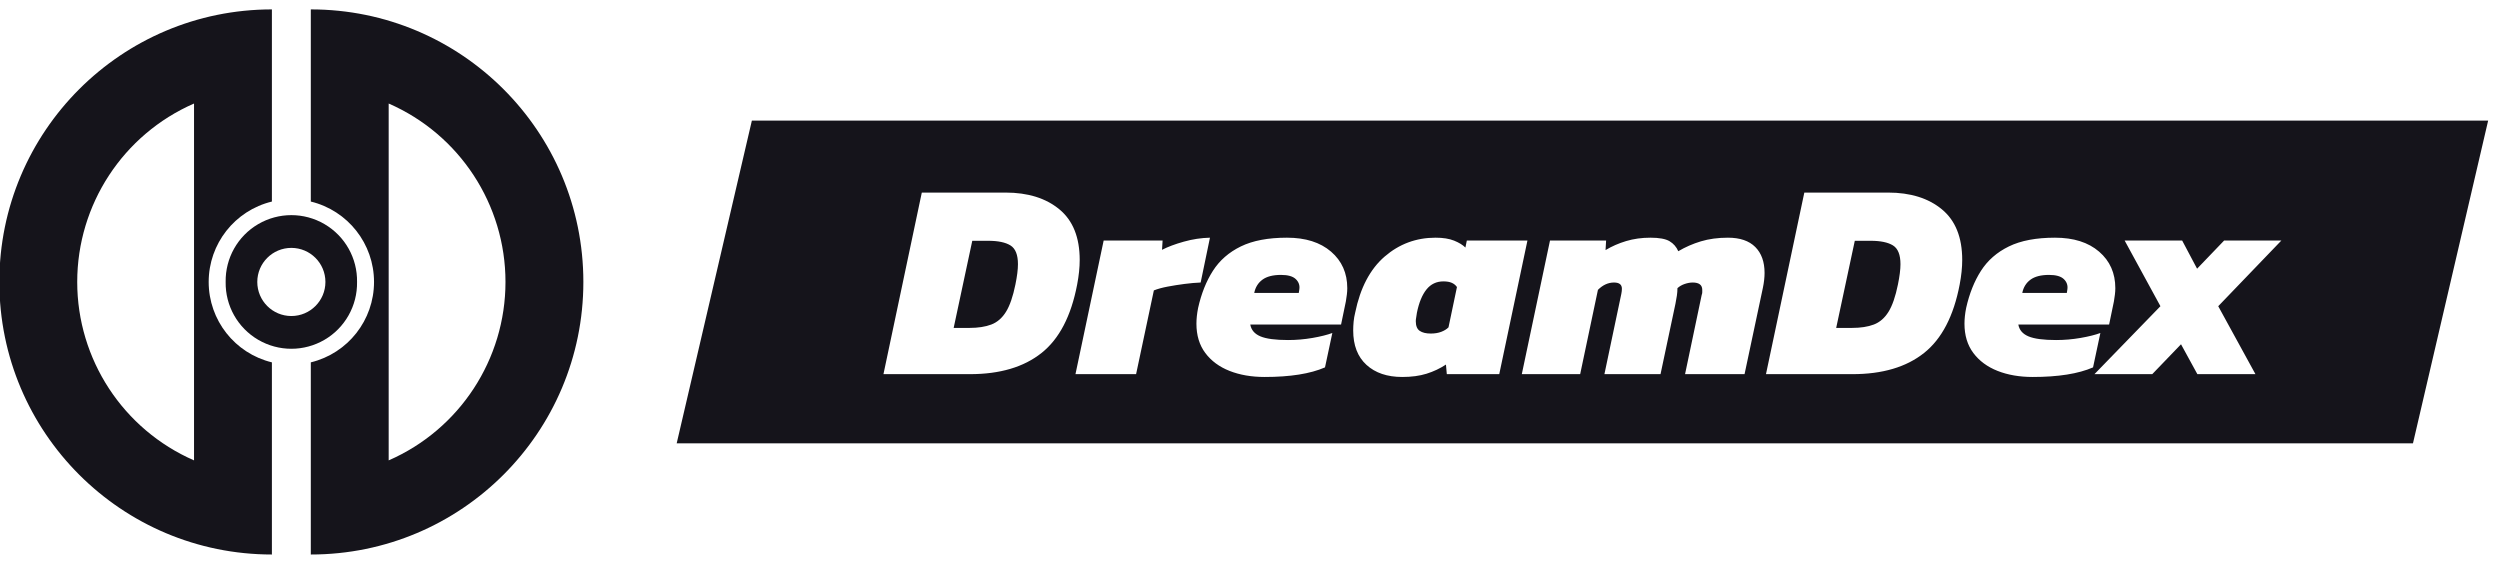
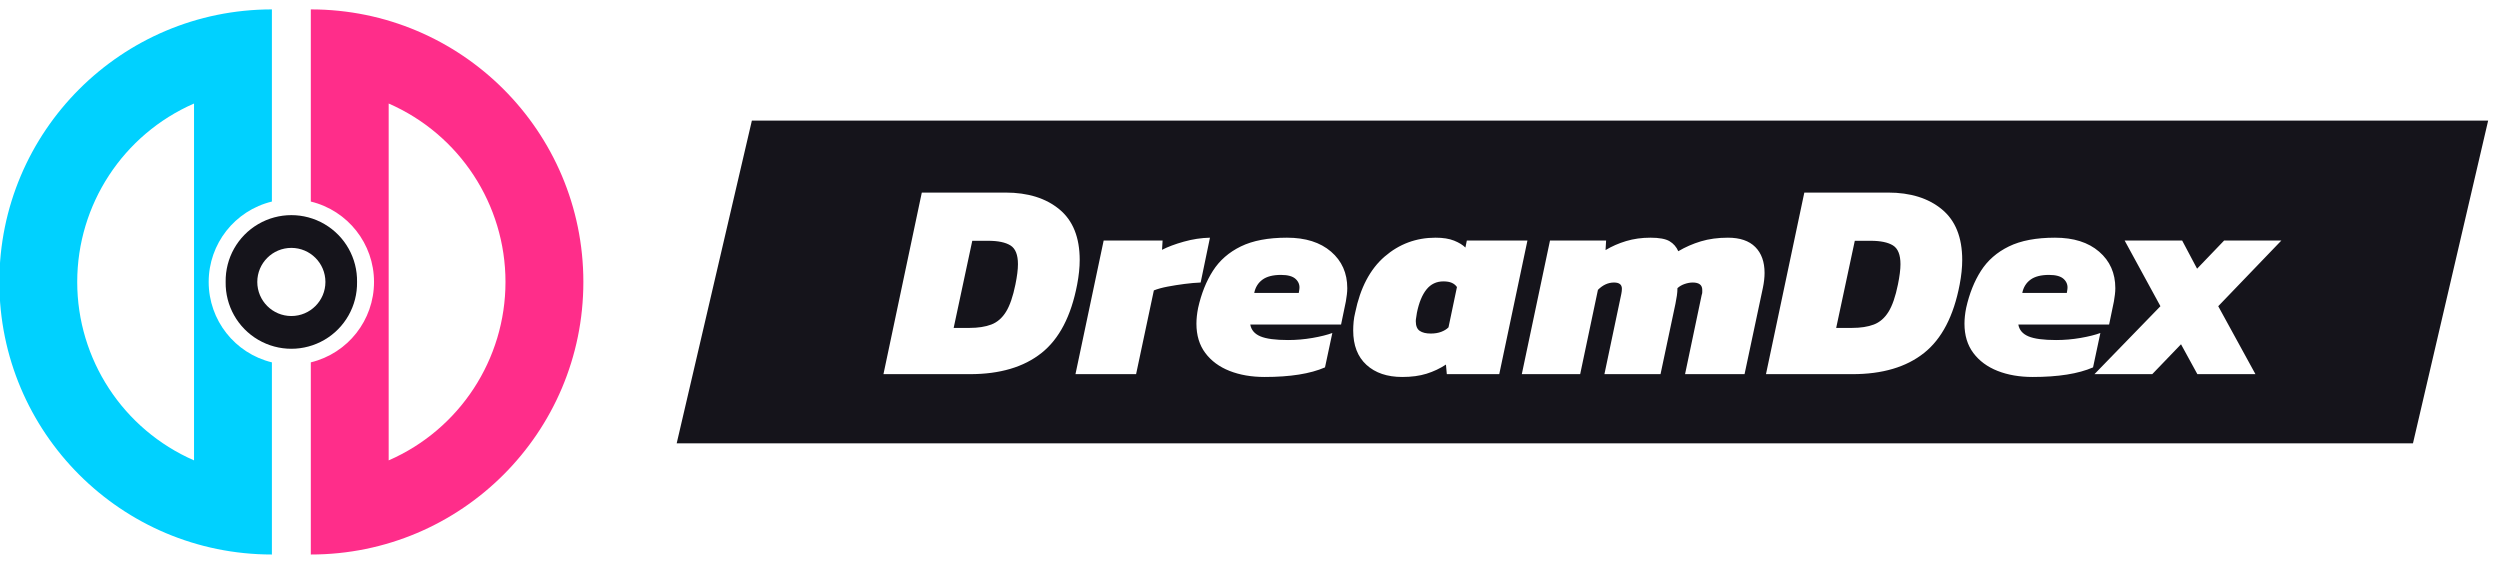
<svg xmlns="http://www.w3.org/2000/svg" viewBox="0 0 532 120" width="532" height="120" role="img">
-   <path fill="#15141B" fill-rule="evenodd" d="M57.86 2 A58 58 0 0 0 57.86 118 L57.86 77.11 A17.607 17.607 0 0 1 57.86 42.89 Z M41.29 22.03 A41.429 41.429 0 0 0 41.29 97.97 Z" />
-   <path fill="#15141B" fill-rule="evenodd" d="M66.14 2 A58 58 0 0 1 66.14 118 L66.14 77.11 A17.607 17.607 0 0 0 66.14 42.89 Z M82.71 22.03 A41.429 41.429 0 0 1 82.71 97.97 Z" />
+   <path fill="#00d1ff" fill-rule="evenodd" d="M57.86 2 A58 58 0 0 0 57.86 118 L57.86 77.11 A17.607 17.607 0 0 1 57.86 42.89 Z M41.29 22.03 A41.429 41.429 0 0 0 41.29 97.97 Z" />
+   <path fill="#ff2d8a" fill-rule="evenodd" d="M66.14 2 A58 58 0 0 1 66.14 118 L66.14 77.11 A17.607 17.607 0 0 0 66.14 42.89 Z M82.71 22.03 A41.429 41.429 0 0 1 82.71 97.97 Z" />
  <path fill="#15141B" fill-rule="evenodd" d="M48.02 60 A13.982 13.982 0 1 0 75.98 60 A13.982 13.982 0 1 0 48.02 60 Z M54.75 60 A7.25 7.25 0 1 0 69.25 60 A7.25 7.25 0 1 0 54.75 60 Z" />
  <path fill="#15141B" fill-rule="evenodd" d="M160.00 25.66 H529.48 L513.48 94.34 H144.00 Z M188.0 79.62 L196.16 40.98 L213.98 40.98 Q221.12 40.98 225.44 44.55 Q229.76 48.12 229.76 55.32 Q229.76 57.72 229.22 60.54 Q227.3 70.62 221.63 75.12 Q215.96 79.62 206.42 79.62 L188.0 79.62 Z M202.94 69.78 L206.3 69.78 Q209.06 69.78 210.95 69.06 Q212.84 68.34 214.07 66.36 Q215.3 64.38 216.08 60.54 Q216.62 57.9 216.62 56.22 Q216.62 53.22 215.03 52.23 Q213.44 51.24 210.26 51.24 L206.9 51.24 L202.94 69.78 Z M228.86 79.62 L234.86 51.18 L247.4 51.18 L247.28 53.16 Q249.14 52.2 251.93 51.42 Q254.72 50.64 257.48 50.58 L255.5 60.12 Q253.94 60.18 252.08 60.42 Q250.22 60.66 248.48 60.99 Q246.74 61.32 245.54 61.8 L241.76 79.62 L228.86 79.62 Z M269.12 80.22 Q264.92 80.22 261.65 78.93 Q258.38 77.64 256.49 75.12 Q254.6 72.6 254.6 68.88 Q254.6 67.32 254.96 65.52 Q255.98 60.96 258.11 57.63 Q260.24 54.3 264.05 52.44 Q267.86 50.58 273.86 50.58 Q279.8 50.58 283.25 53.55 Q286.7 56.52 286.7 61.32 Q286.7 61.98 286.61 62.7 Q286.52 63.42 286.4 64.14 L285.38 69.06 L266.06 69.06 Q266.36 70.8 268.22 71.58 Q270.08 72.36 274.1 72.36 Q276.74 72.36 279.32 71.91 Q281.9 71.46 283.52 70.86 L281.96 78.18 Q277.28 80.22 269.12 80.22 Z M266.9 62.34 L276.38 62.34 L276.5 61.56 Q276.68 60.3 275.75 59.4 Q274.82 58.5 272.6 58.5 Q270.02 58.5 268.64 59.52 Q267.26 60.54 266.9 62.34 Z M298.4 80.22 Q293.6 80.22 290.78 77.64 Q287.96 75.06 287.96 70.32 Q287.96 69.42 288.05 68.46 Q288.14 67.5 288.38 66.54 Q290.0 58.62 294.65 54.6 Q299.3 50.58 305.48 50.58 Q307.88 50.58 309.44 51.21 Q311.0 51.84 311.84 52.68 L312.14 51.18 L325.04 51.18 L319.04 79.62 L307.88 79.62 L307.7 77.58 Q305.78 78.84 303.56 79.53 Q301.34 80.22 298.4 80.22 Z M304.46 70.98 Q305.72 70.98 306.68 70.62 Q307.64 70.26 308.24 69.66 L310.04 61.08 Q309.62 60.48 308.93 60.18 Q308.24 59.88 307.16 59.88 Q304.94 59.88 303.56 61.59 Q302.18 63.3 301.52 66.54 Q301.46 67.08 301.37 67.53 Q301.28 67.98 301.28 68.34 Q301.28 69.84 302.12 70.41 Q302.96 70.98 304.46 70.98 Z M323.84 79.62 L329.84 51.18 L341.78 51.18 L341.66 53.22 Q343.64 52.02 346.04 51.3 Q348.44 50.58 351.2 50.58 Q354.02 50.58 355.28 51.33 Q356.54 52.08 357.14 53.46 Q359.36 52.14 361.94 51.36 Q364.52 50.58 367.7 50.58 Q371.54 50.58 373.52 52.56 Q375.5 54.54 375.5 58.08 Q375.5 59.52 375.14 61.26 L371.24 79.62 L358.58 79.62 L362.12 62.76 Q362.24 62.46 362.24 62.19 Q362.24 61.92 362.24 61.68 Q362.24 60.12 360.2 60.12 Q359.42 60.12 358.52 60.42 Q357.62 60.72 356.96 61.32 Q356.96 62.1 356.84 62.91 Q356.72 63.72 356.54 64.62 L353.36 79.62 L341.42 79.62 L345.02 62.52 Q345.08 62.22 345.11 61.95 Q345.14 61.68 345.14 61.44 Q345.14 60.12 343.46 60.12 Q341.6 60.12 340.04 61.68 L336.26 79.62 L323.84 79.62 Z M375.8 79.62 L383.96 40.98 L401.78 40.98 Q408.92 40.98 413.24 44.55 Q417.56 48.12 417.56 55.32 Q417.56 57.72 417.02 60.54 Q415.1 70.62 409.43 75.12 Q403.76 79.62 394.22 79.62 L375.8 79.62 Z M390.74 69.78 L394.1 69.78 Q396.86 69.78 398.75 69.06 Q400.64 68.34 401.87 66.36 Q403.1 64.38 403.88 60.54 Q404.42 57.9 404.42 56.22 Q404.42 53.22 402.83 52.23 Q401.24 51.24 398.06 51.24 L394.7 51.24 L390.74 69.78 Z M432.56 80.22 Q428.36 80.22 425.09 78.93 Q421.82 77.64 419.93 75.12 Q418.04 72.6 418.04 68.88 Q418.04 67.32 418.4 65.52 Q419.42 60.96 421.55 57.63 Q423.68 54.3 427.49 52.44 Q431.3 50.58 437.3 50.58 Q443.24 50.58 446.69 53.55 Q450.14 56.52 450.14 61.32 Q450.14 61.98 450.05 62.7 Q449.96 63.42 449.84 64.14 L448.82 69.06 L429.5 69.06 Q429.8 70.8 431.66 71.58 Q433.52 72.36 437.54 72.36 Q440.18 72.36 442.76 71.91 Q445.34 71.46 446.96 70.86 L445.4 78.18 Q440.72 80.22 432.56 80.22 Z M430.34 62.34 L439.82 62.34 L439.94 61.56 Q440.12 60.3 439.19 59.4 Q438.26 58.5 436.04 58.5 Q433.46 58.5 432.08 59.52 Q430.7 60.54 430.34 62.34 Z M445.7 79.62 L459.74 65.16 L452.12 51.18 L464.36 51.18 L467.54 57.18 L473.3 51.18 L485.48 51.18 L472.04 65.16 L479.96 79.62 L467.6 79.62 L464.12 73.26 L458.0 79.62 L445.7 79.62 Z" />
</svg>
